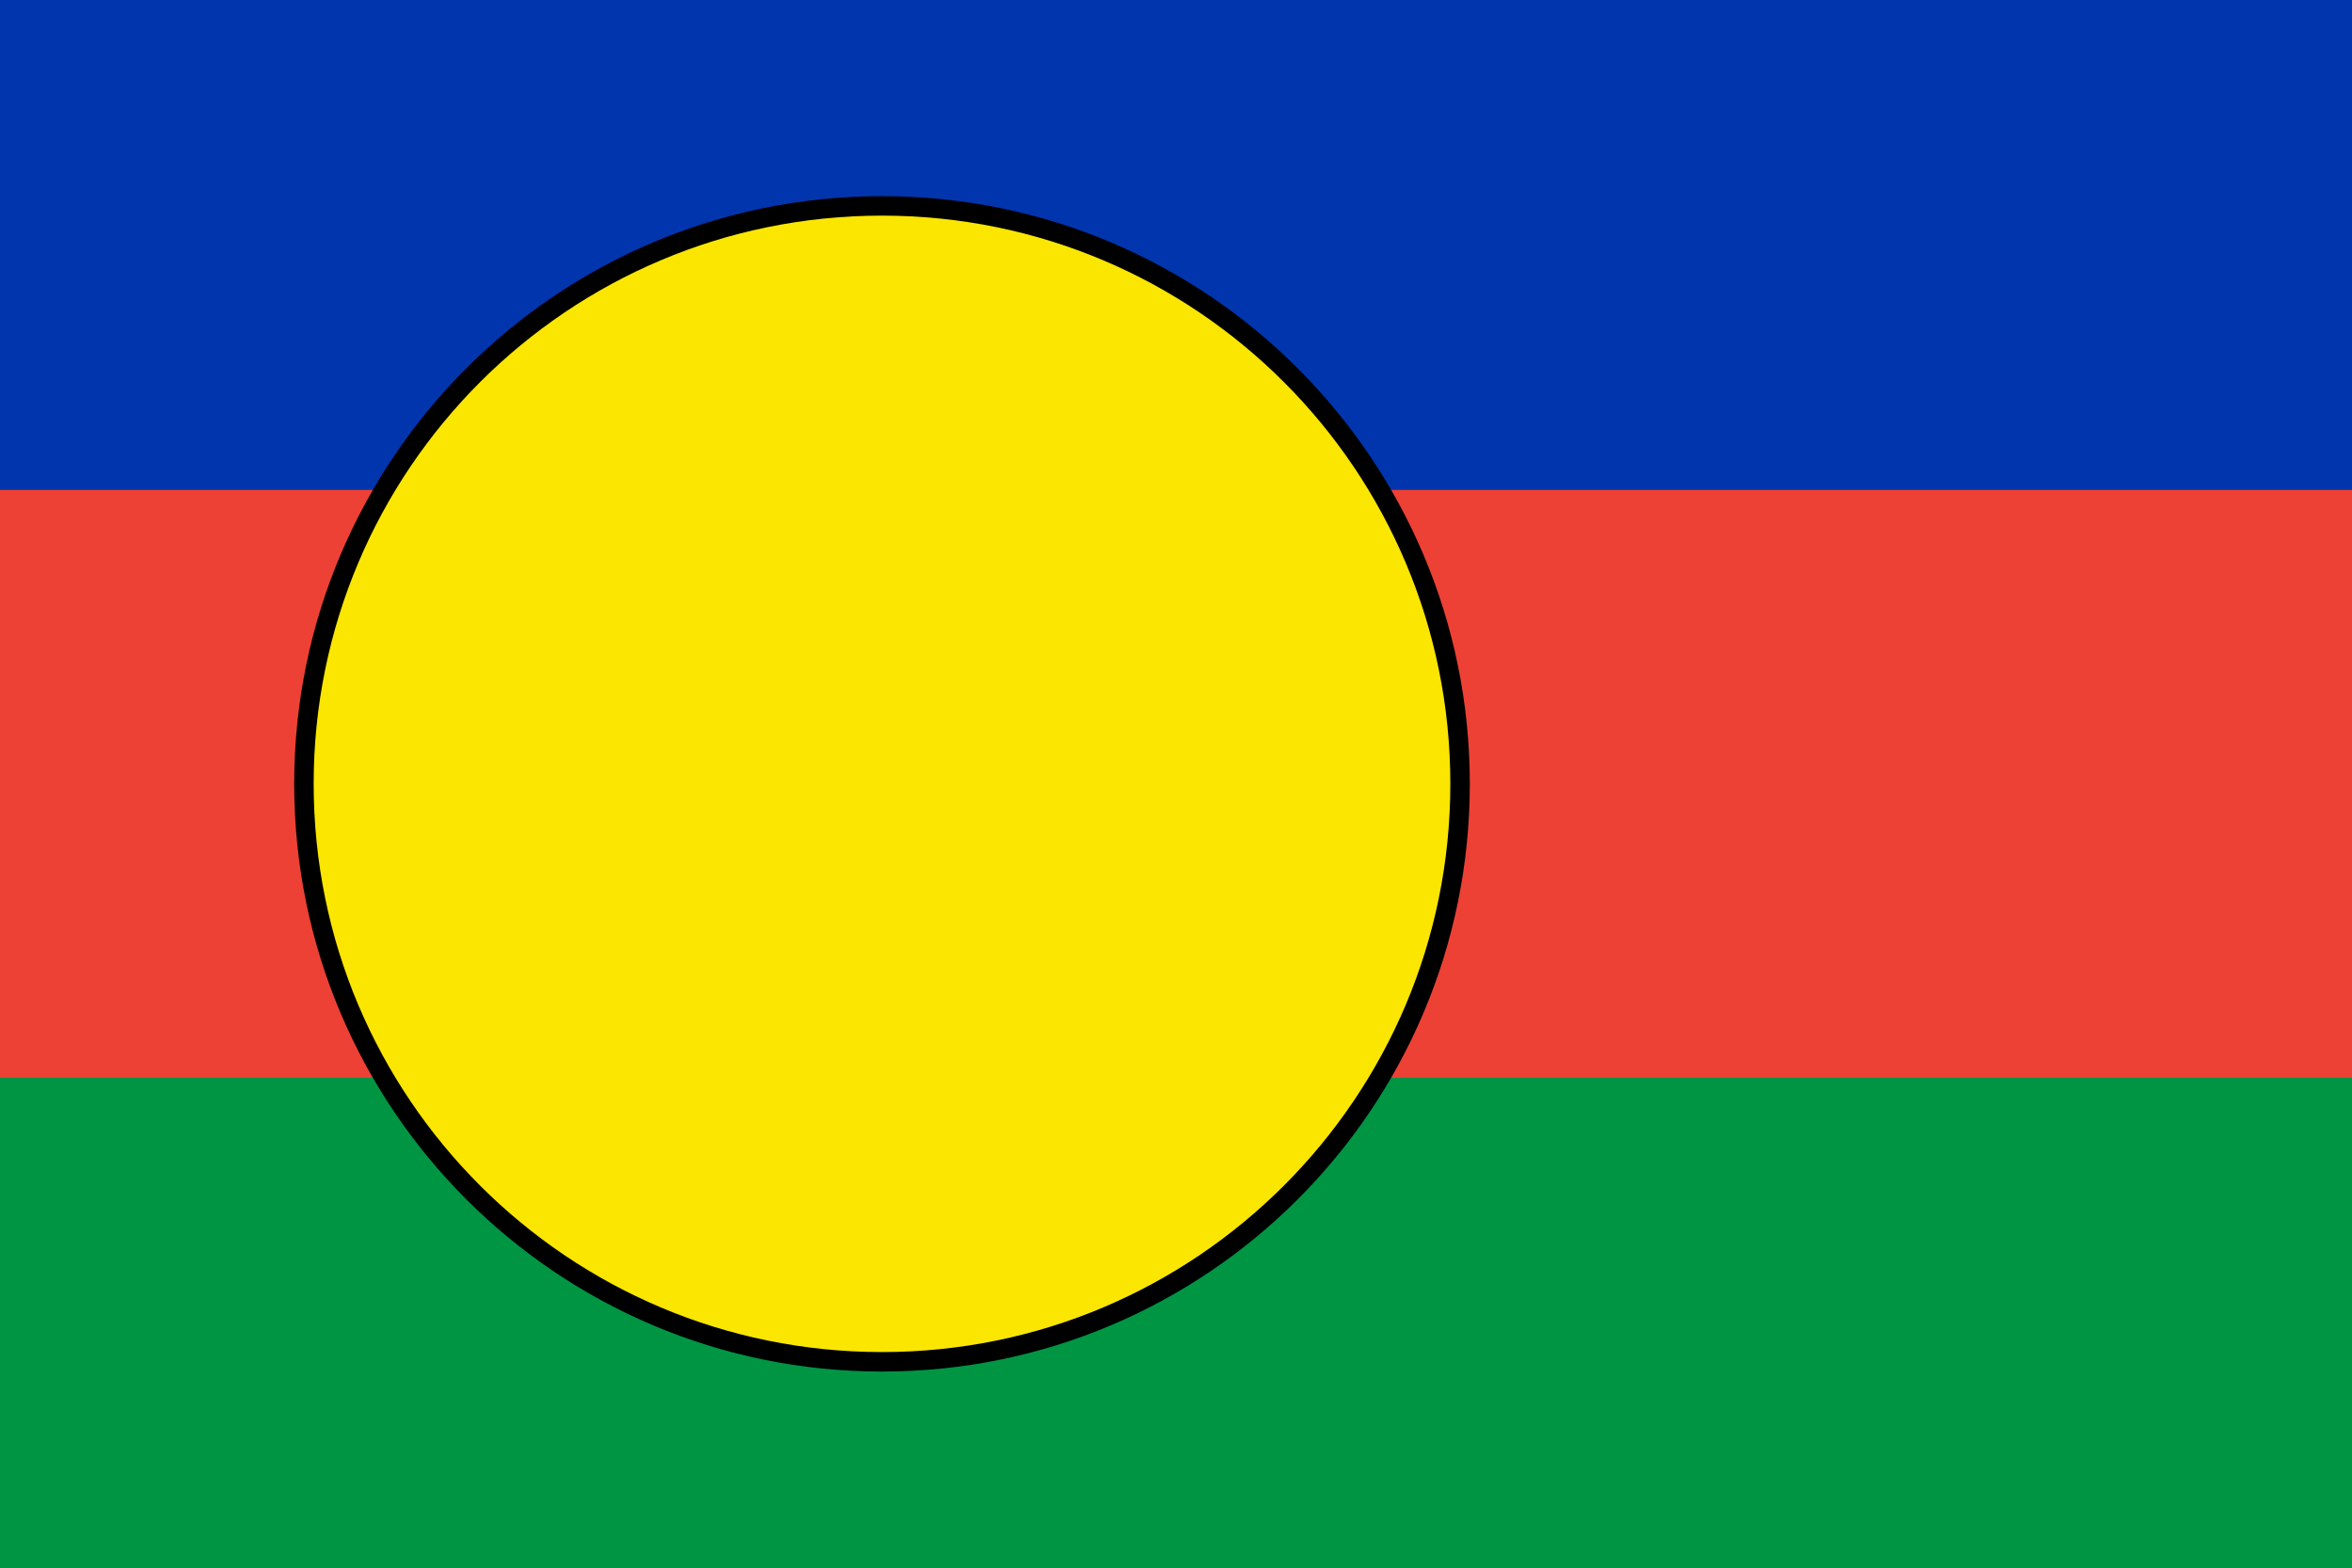
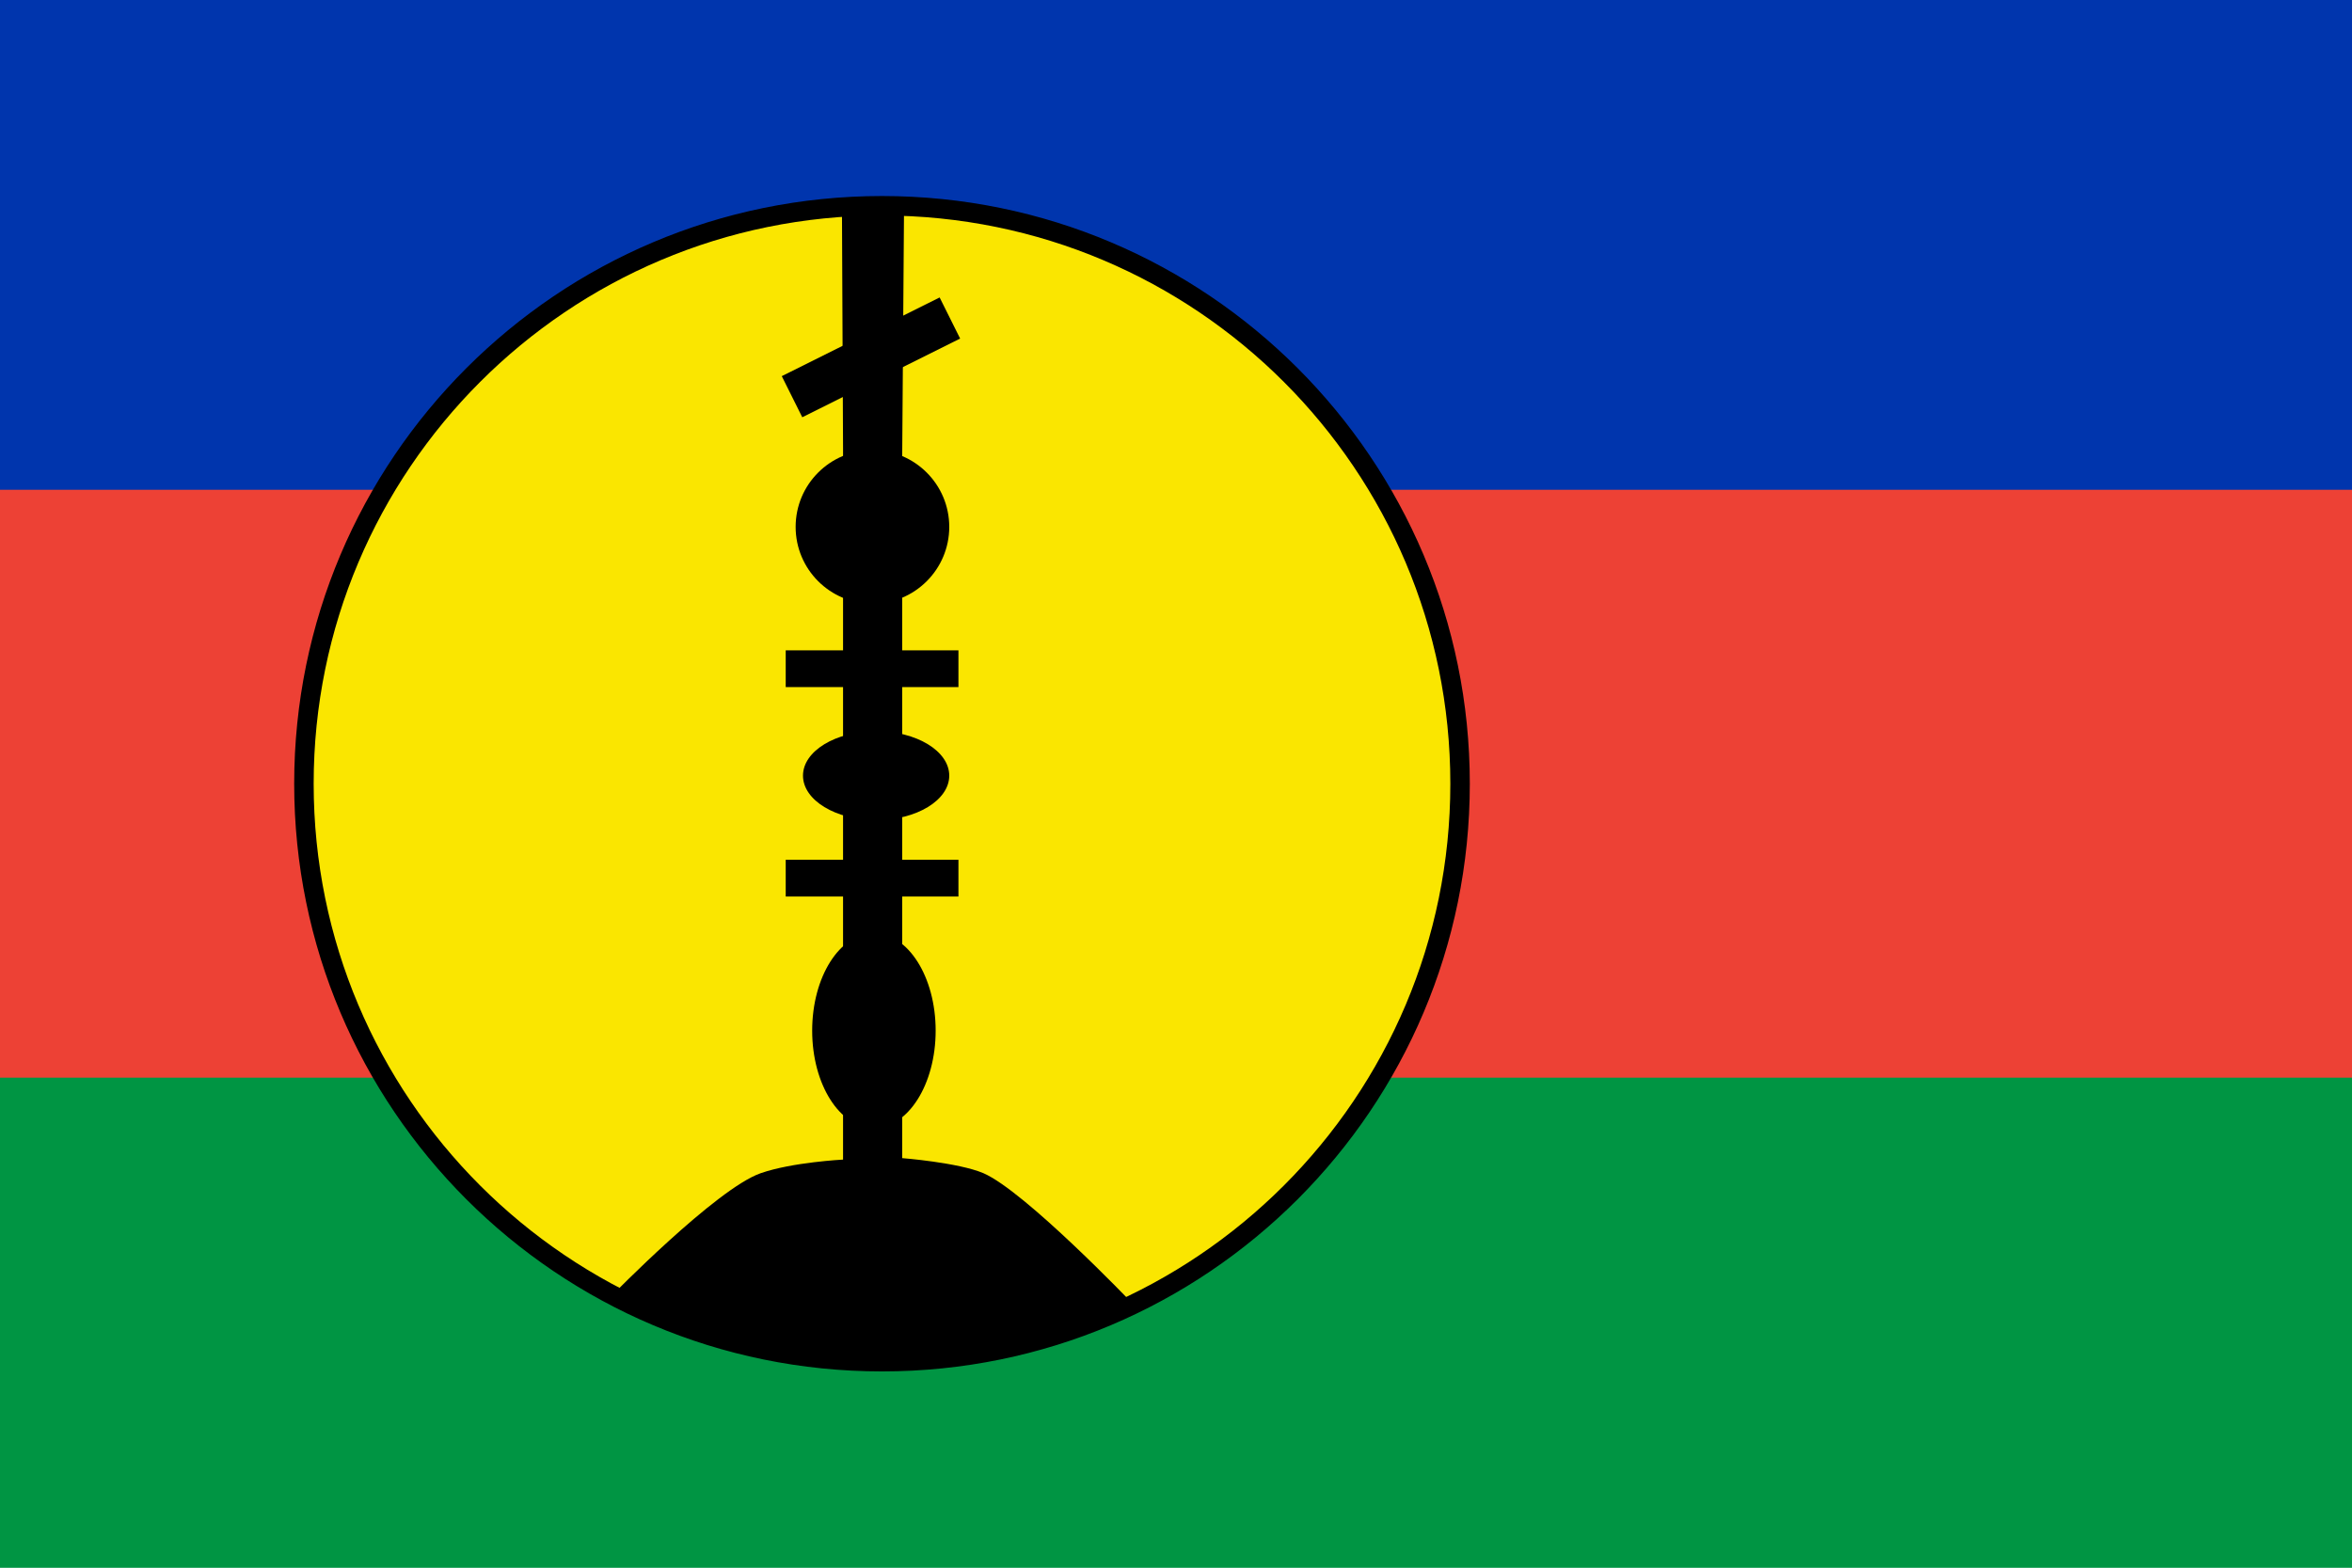
- <svg xmlns="http://www.w3.org/2000/svg" viewBox="0 26.666 640 426.666">
-   <path fill="#009543" stroke-width=".9" d="M0 0h640v480H0z" />
-   <path fill="#ed4135" stroke-width=".9" d="M0 0h640v320H0z" />
-   <path fill="#0035ad" stroke-width=".9" d="M0 0h640v160H0z" />
-   <circle cx="240" cy="240" r="157.3" fill="#fae600" stroke="#000" stroke-width="5.3" />
+ <svg xmlns="http://www.w3.org/2000/svg" version="1.1" viewBox="0 0 640 426.7">
+   <path fill="#009543" d="M0,293h640v133.7H0V293z" />
+   <path fill="#ED4135" d="M0,132h640v161.3H0V132z" />
+   <path fill="#0035AD" d="M0,0h640v133.3H0V0z" />
+   <circle fill="#FAE600" stroke="#000000" stroke-width="5.3" cx="240" cy="213.3" r="157.3" />
+   <path d="M307.9,354.5l-31.8,12l-36.1,4.2l-37.8-2.4l-35.9-15.5c0,0,28.6-29.3,40.7-33.5c8.6-3,22.4-3.7,22.4-3.7V122l-0.3-66H246  l-0.5,67.5v191.7c0,0,15.3,1.2,22.1,4.1C278.9,324.2,307.9,354.5,307.9,354.5z" />
+   <rect x="213" y="91" transform="matrix(0.8949 -0.4462 0.4462 0.8949 -18.4912 115.9796)" width="48" height="12.5" />
+   <ellipse cx="237.8" cy="280.5" rx="16.8" ry="26.5" />
+   <circle cx="237.4" cy="143.4" r="20.9" />
+   <ellipse cx="238.4" cy="211.1" rx="19.9" ry="12.1" />
+   <rect x="213.8" y="177" width="47" height="10" />
+   <rect x="213.8" y="234" width="47" height="10" />
</svg>
